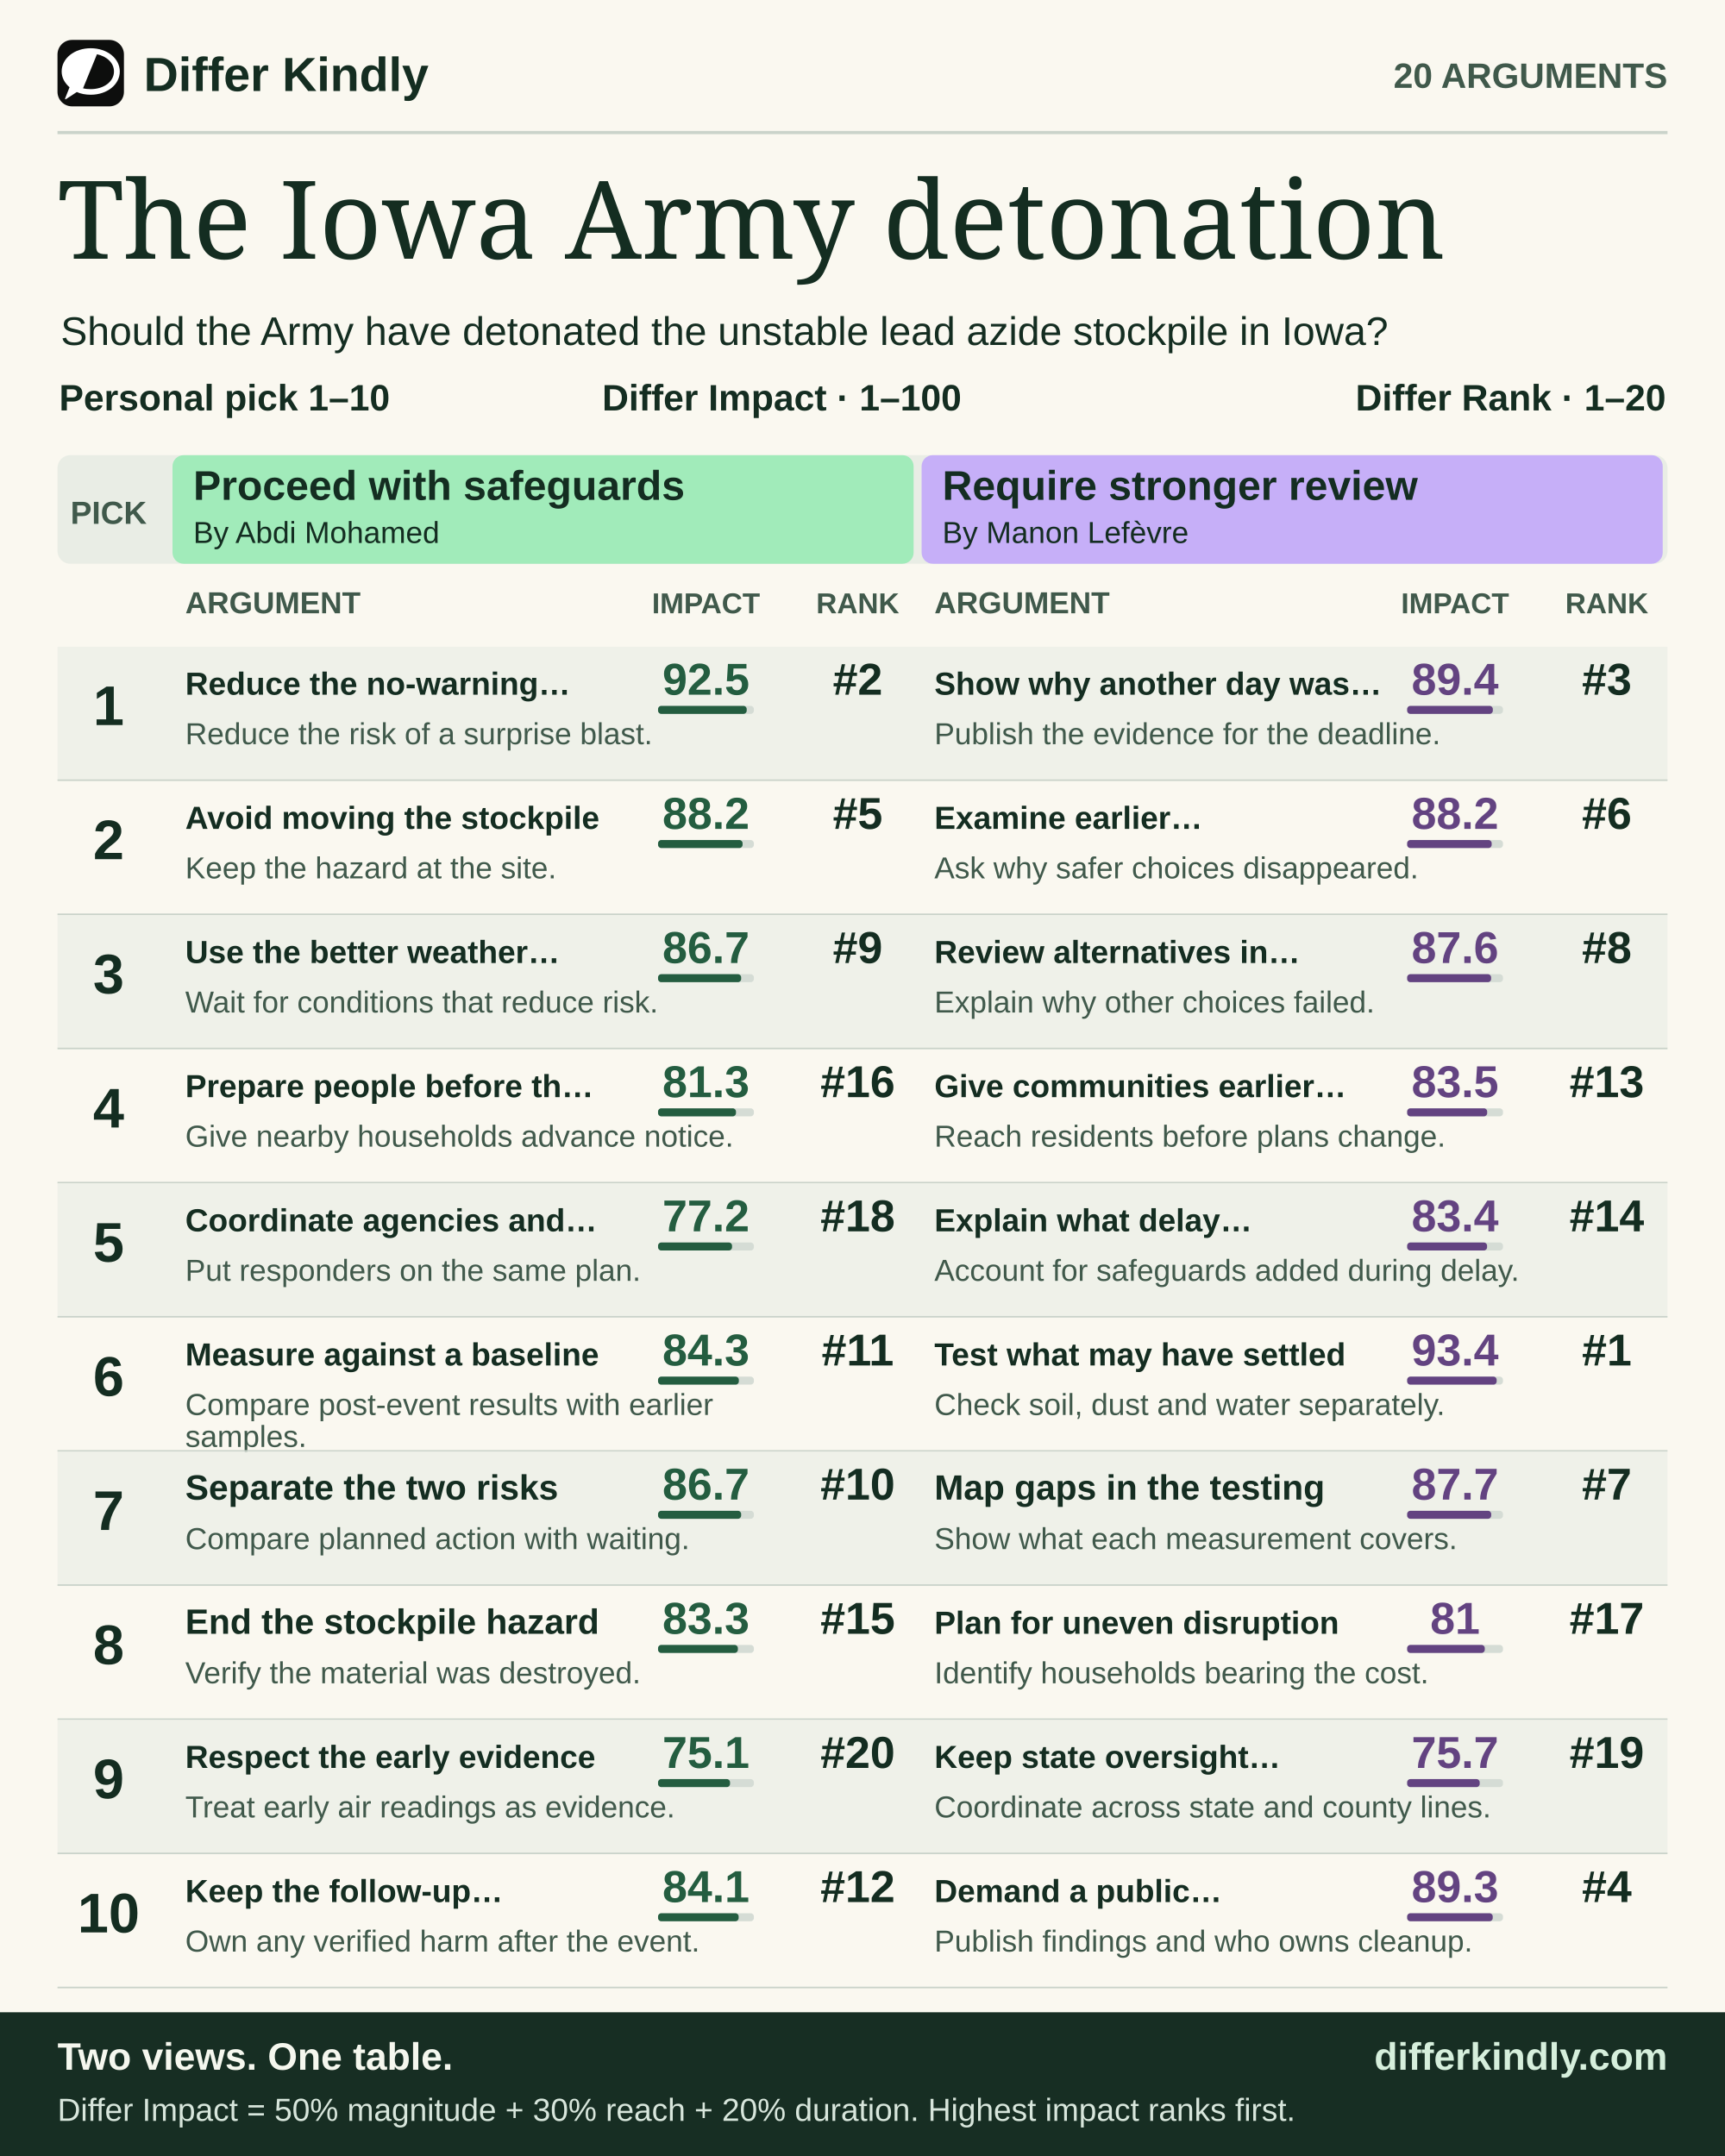
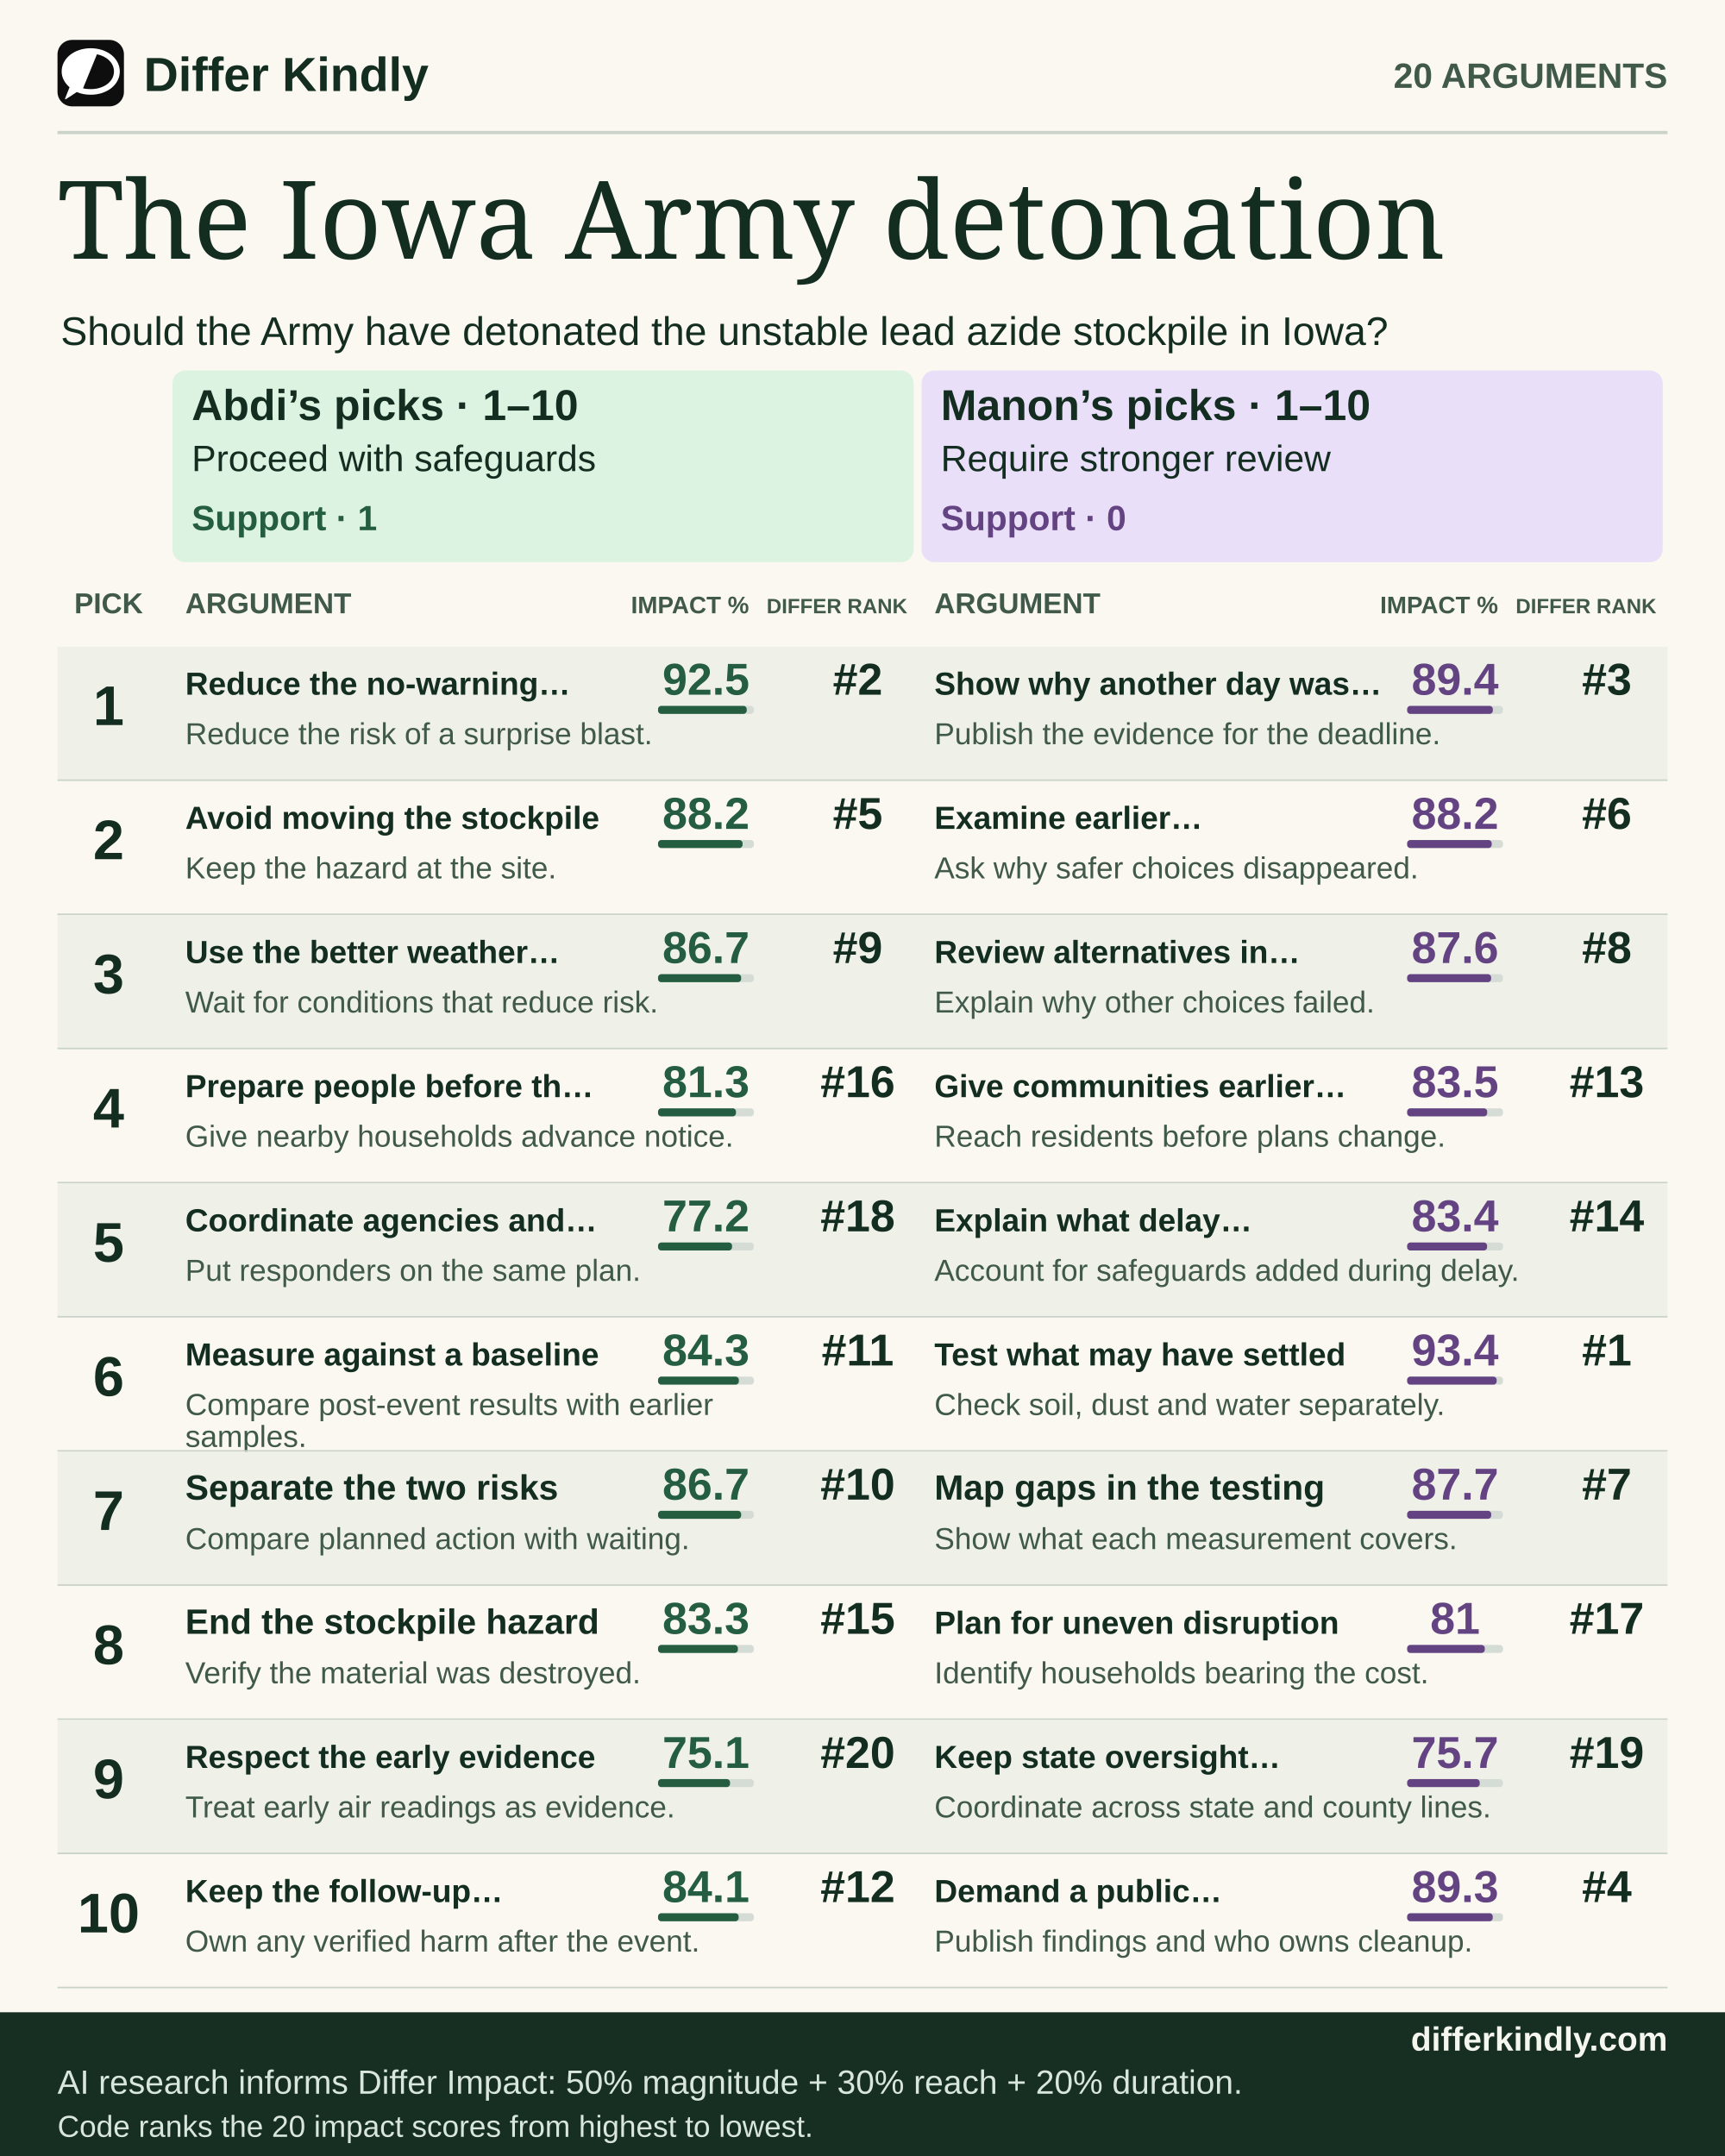
<svg xmlns="http://www.w3.org/2000/svg" width="1080" height="1350" viewBox="0 0 1080 1350" data-poster-format="impact-v2" data-rank-method="differ-rank-v1" role="img" font-family="Arial, sans-serif">
  <rect x="0" y="0" width="1080" height="1350" rx="0" fill="#faf8f0" />
  <g transform="translate(36 25) scale(1.30)">
    <rect width="32" height="32" rx="7" fill="#0d0e0d" />
    <path fill="white" fill-rule="evenodd" d="M16 4C23.9 4 30 8.9 30 15.2S23.9 26.4 16 26.4C13.6 26.4 11.3 26 9.3 25.1L4.1 28.5Q3.5 28.8 3.7 28.1L5.8 22.8C3.4 20.7 2 18.1 2 15.2C2 8.9 8.1 4 16 4ZM19 6.9L12.3 23.3C13.5 23.6 14.7 23.7 16 23.7C22.4 23.7 27.2 20 27.2 15.2C27.2 11.1 23.8 7.9 19 6.9Z" />
  </g>
  <text x="90" y="57" font-size="30" font-weight="700" fill="#142d21">Differ Kindly</text>
  <text x="1044" y="55" font-size="22" font-weight="700" fill="#40594b" text-anchor="end">20 ARGUMENTS</text>
  <rect x="36" y="82" width="1008" height="2" rx="0" fill="#cad3ca" />
  <text x="36" y="162" font-size="68" font-weight="500" fill="#142d21" font-family="Georgia, serif">The Iowa Army detonation</text>
  <text x="38" y="216" font-size="25" font-weight="400" fill="#142d21">Should the Army have detonated the unstable lead azide stockpile in Iowa?</text>
-   <text x="37" y="257" font-size="23" font-weight="700" fill="#142d21">Personal pick 1–10</text>
-   <text x="377" y="257" font-size="23" font-weight="700" fill="#142d21">Differ Impact · 1–100</text>
-   <text x="1043" y="257" font-size="23" font-weight="700" fill="#142d21" text-anchor="end">Differ Rank · 1–20</text>
-   <rect x="36" y="285" width="1008" height="68" rx="8" fill="#e9ede5" />
-   <text x="68" y="328" font-size="20" font-weight="700" fill="#40594b" text-anchor="middle">PICK</text>
-   <rect x="108" y="285" width="464" height="68" rx="7" fill="#a1ebba" />
-   <text x="121" y="313" font-size="26" font-weight="700" fill="#142d21">Proceed with safeguards</text>
-   <text x="121" y="340" font-size="19" font-weight="500" fill="#142d21" data-byline="0">By Abdi Mohamed</text>
-   <text x="116" y="384" font-size="19" font-weight="700" fill="#40594b">ARGUMENT</text>
-   <text x="442" y="384" font-size="18" font-weight="700" fill="#40594b" text-anchor="middle">IMPACT</text>
-   <text x="537" y="384" font-size="18" font-weight="700" fill="#40594b" text-anchor="middle">RANK</text>
-   <rect x="577" y="285" width="464" height="68" rx="7" fill="#c6aff8" />
-   <text x="590" y="313" font-size="26" font-weight="700" fill="#142d21">Require stronger review</text>
-   <text x="590" y="340" font-size="19" font-weight="500" fill="#142d21" data-byline="1">By Manon Lefèvre</text>
-   <text x="585" y="384" font-size="19" font-weight="700" fill="#40594b">ARGUMENT</text>
-   <text x="911" y="384" font-size="18" font-weight="700" fill="#40594b" text-anchor="middle">IMPACT</text>
-   <text x="1006" y="384" font-size="18" font-weight="700" fill="#40594b" text-anchor="middle">RANK</text>
+   <text x="68" y="384" font-size="18" font-weight="700" fill="#40594b" text-anchor="middle">PICK</text>
+   <g data-position-column="0" data-label="Proceed with safeguards" data-author="Abdi Mohamed">
+     <rect x="108" y="232" width="464" height="120" rx="8" fill="#dcf3e1" />
+     <text x="120" y="263" font-size="27" font-weight="700" fill="#142d21" data-pick-name="Abdi" data-byline="0">Abdi’s picks · 1–10</text>
+     <text x="120" y="295" font-size="23" font-weight="500" fill="#142d21">Proceed with safeguards</text>
+     <text x="120" y="332" font-size="22" font-weight="700" fill="#245d40" data-position-support="0">Support · 1</text>
+     <text x="116" y="384" font-size="18" font-weight="700" fill="#40594b">ARGUMENT</text>
+     <text x="432" y="384" font-size="15" font-weight="700" fill="#40594b" text-anchor="middle">IMPACT %</text>
+     <text x="524" y="384" font-size="13" font-weight="700" fill="#40594b" text-anchor="middle">DIFFER RANK</text>
+   </g>
+   <g data-position-column="1" data-label="Require stronger review" data-author="Manon Lefèvre">
+     <rect x="577" y="232" width="464" height="120" rx="8" fill="#e9dff8" />
+     <text x="589" y="263" font-size="27" font-weight="700" fill="#142d21" data-pick-name="Manon" data-byline="1">Manon’s picks · 1–10</text>
+     <text x="589" y="295" font-size="23" font-weight="500" fill="#142d21">Require stronger review</text>
+     <text x="589" y="332" font-size="22" font-weight="700" fill="#634381" data-position-support="1">Support · 0</text>
+     <text x="585" y="384" font-size="18" font-weight="700" fill="#40594b">ARGUMENT</text>
+     <text x="901" y="384" font-size="15" font-weight="700" fill="#40594b" text-anchor="middle">IMPACT %</text>
+     <text x="993" y="384" font-size="13" font-weight="700" fill="#40594b" text-anchor="middle">DIFFER RANK</text>
+   </g>
  <rect x="36" y="405" width="1008" height="83" rx="0" fill="#eff1e9" />
  <text x="68" y="454" font-size="35" font-weight="700" fill="#142d21" text-anchor="middle">1</text>
  <g data-argument-id="ccd224e2-6e19-5671-aa29-c261f06b53bd" data-reader-id="ccd224e2-6e19-5671-aa29-c261f06b53bd" data-rank="2" data-impact="92.5" data-author="Abdi Mohamed" data-confidence="moderate" data-explanation="Estimated magnitude 98/100, reach 87/100 and duration 87/100." data-pick="1" data-side="0">
    <path data-hit="" d="M108 405h464v83h-464z" fill="transparent" />
    <text x="116" y="435" font-size="20" font-weight="700" fill="#142d21">Reduce the no-warning…</text>
    <text x="442" y="435" font-size="28" font-weight="700" fill="#245d40" text-anchor="middle" data-metric="impact">92.5</text>
    <rect x="412" y="442" width="60" height="5" rx="2" fill="#d5dcd5" />
    <rect x="412" y="442" width="55.5" height="5" rx="2" fill="#245d40" />
    <text x="537" y="435" font-size="28" font-weight="700" fill="#142d21" text-anchor="middle" data-metric="rank">#2</text>
    <text x="116" y="466" font-size="19" font-weight="400" fill="#40594b">Reduce the risk of a surprise blast.</text>
  </g>
  <g data-argument-id="993b1935-71d5-55e1-84ca-87ce53bfeb2d" data-reader-id="993b1935-71d5-55e1-84ca-87ce53bfeb2d" data-rank="3" data-impact="89.4" data-author="Manon Lefèvre" data-confidence="moderate" data-explanation="Estimated magnitude 97/100, reach 79/100 and duration 86/100." data-pick="1" data-side="1">
    <path data-hit="" d="M577 405h464v83h-464z" fill="transparent" />
    <text x="585" y="435" font-size="20" font-weight="700" fill="#142d21">Show why another day was…</text>
    <text x="911" y="435" font-size="28" font-weight="700" fill="#634381" text-anchor="middle" data-metric="impact">89.4</text>
    <rect x="881" y="442" width="60" height="5" rx="2" fill="#d5dcd5" />
    <rect x="881" y="442" width="53.64" height="5" rx="2" fill="#634381" />
    <text x="1006" y="435" font-size="28" font-weight="700" fill="#142d21" text-anchor="middle" data-metric="rank">#3</text>
    <text x="585" y="466" font-size="19" font-weight="400" fill="#40594b">Publish the evidence for the deadline.</text>
  </g>
  <rect x="36" y="488" width="1008" height="1" rx="0" fill="#cad3ca" />
  <text x="68" y="538" font-size="35" font-weight="700" fill="#142d21" text-anchor="middle">2</text>
  <g data-argument-id="226622f9-1791-58cd-80bd-9cdf7a820f71" data-reader-id="226622f9-1791-58cd-80bd-9cdf7a820f71" data-rank="5" data-impact="88.2" data-author="Abdi Mohamed" data-confidence="moderate" data-explanation="Estimated magnitude 95/100, reach 79/100 and duration 85/100." data-pick="2" data-side="0">
    <path data-hit="" d="M108 489h464v83h-464z" fill="transparent" />
    <text x="116" y="519" font-size="20" font-weight="700" fill="#142d21">Avoid moving the stockpile</text>
    <text x="442" y="519" font-size="28" font-weight="700" fill="#245d40" text-anchor="middle" data-metric="impact">88.2</text>
    <rect x="412" y="526" width="60" height="5" rx="2" fill="#d5dcd5" />
    <rect x="412" y="526" width="52.92" height="5" rx="2" fill="#245d40" />
    <text x="537" y="519" font-size="28" font-weight="700" fill="#142d21" text-anchor="middle" data-metric="rank">#5</text>
    <text x="116" y="550" font-size="19" font-weight="400" fill="#40594b">Keep the hazard at the site.</text>
  </g>
  <g data-argument-id="44869e5e-7b1c-5f96-bb7c-107f76c59352" data-reader-id="44869e5e-7b1c-5f96-bb7c-107f76c59352" data-rank="6" data-impact="88.2" data-author="Manon Lefèvre" data-confidence="moderate" data-explanation="Estimated magnitude 89/100, reach 81/100 and duration 97/100." data-pick="2" data-side="1">
    <path data-hit="" d="M577 489h464v83h-464z" fill="transparent" />
    <text x="585" y="519" font-size="20" font-weight="700" fill="#142d21">Examine earlier…</text>
    <text x="911" y="519" font-size="28" font-weight="700" fill="#634381" text-anchor="middle" data-metric="impact">88.2</text>
    <rect x="881" y="526" width="60" height="5" rx="2" fill="#d5dcd5" />
    <rect x="881" y="526" width="52.92" height="5" rx="2" fill="#634381" />
    <text x="1006" y="519" font-size="28" font-weight="700" fill="#142d21" text-anchor="middle" data-metric="rank">#6</text>
    <text x="585" y="550" font-size="19" font-weight="400" fill="#40594b">Ask why safer choices disappeared.</text>
  </g>
  <rect x="36" y="572" width="1008" height="1" rx="0" fill="#cad3ca" />
  <rect x="36" y="573" width="1008" height="83" rx="0" fill="#eff1e9" />
  <text x="68" y="622" font-size="35" font-weight="700" fill="#142d21" text-anchor="middle">3</text>
  <g data-argument-id="e20f4108-4c85-5ed0-bbb0-638453e5fd9a" data-reader-id="e20f4108-4c85-5ed0-bbb0-638453e5fd9a" data-rank="9" data-impact="86.7" data-author="Abdi Mohamed" data-confidence="high" data-explanation="Estimated magnitude 89/100, reach 90/100 and duration 76/100." data-pick="3" data-side="0">
    <path data-hit="" d="M108 573h464v83h-464z" fill="transparent" />
    <text x="116" y="603" font-size="20" font-weight="700" fill="#142d21">Use the better weather…</text>
    <text x="442" y="603" font-size="28" font-weight="700" fill="#245d40" text-anchor="middle" data-metric="impact">86.7</text>
    <rect x="412" y="610" width="60" height="5" rx="2" fill="#d5dcd5" />
    <rect x="412" y="610" width="52.02" height="5" rx="2" fill="#245d40" />
    <text x="537" y="603" font-size="28" font-weight="700" fill="#142d21" text-anchor="middle" data-metric="rank">#9</text>
    <text x="116" y="634" font-size="19" font-weight="400" fill="#40594b">Wait for conditions that reduce risk.</text>
  </g>
  <g data-argument-id="d3236afd-d48b-5bbc-b6fe-6f4d9cfe472e" data-reader-id="d3236afd-d48b-5bbc-b6fe-6f4d9cfe472e" data-rank="8" data-impact="87.6" data-author="Manon Lefèvre" data-confidence="moderate" data-explanation="Estimated magnitude 92/100, reach 82/100 and duration 85/100." data-pick="3" data-side="1">
    <path data-hit="" d="M577 573h464v83h-464z" fill="transparent" />
    <text x="585" y="603" font-size="20" font-weight="700" fill="#142d21">Review alternatives in…</text>
    <text x="911" y="603" font-size="28" font-weight="700" fill="#634381" text-anchor="middle" data-metric="impact">87.6</text>
    <rect x="881" y="610" width="60" height="5" rx="2" fill="#d5dcd5" />
    <rect x="881" y="610" width="52.56" height="5" rx="2" fill="#634381" />
    <text x="1006" y="603" font-size="28" font-weight="700" fill="#142d21" text-anchor="middle" data-metric="rank">#8</text>
    <text x="585" y="634" font-size="19" font-weight="400" fill="#40594b">Explain why other choices failed.</text>
  </g>
  <rect x="36" y="656" width="1008" height="1" rx="0" fill="#cad3ca" />
  <text x="68" y="706" font-size="35" font-weight="700" fill="#142d21" text-anchor="middle">4</text>
  <g data-argument-id="fb83a53c-62ab-5540-91f4-4e63412351d9" data-reader-id="fb83a53c-62ab-5540-91f4-4e63412351d9" data-rank="16" data-impact="81.3" data-author="Abdi Mohamed" data-confidence="high" data-explanation="Estimated magnitude 82/100, reach 87/100 and duration 71/100." data-pick="4" data-side="0">
    <path data-hit="" d="M108 657h464v83h-464z" fill="transparent" />
    <text x="116" y="687" font-size="20" font-weight="700" fill="#142d21">Prepare people before th…</text>
    <text x="442" y="687" font-size="28" font-weight="700" fill="#245d40" text-anchor="middle" data-metric="impact">81.3</text>
    <rect x="412" y="694" width="60" height="5" rx="2" fill="#d5dcd5" />
    <rect x="412" y="694" width="48.78" height="5" rx="2" fill="#245d40" />
    <text x="537" y="687" font-size="28" font-weight="700" fill="#142d21" text-anchor="middle" data-metric="rank">#16</text>
    <text x="116" y="718" font-size="19" font-weight="400" fill="#40594b">Give nearby households advance notice.</text>
  </g>
  <g data-argument-id="86ef5988-a8ce-50b5-81c5-a044e2a163c7" data-reader-id="86ef5988-a8ce-50b5-81c5-a044e2a163c7" data-rank="13" data-impact="83.5" data-author="Manon Lefèvre" data-confidence="high" data-explanation="Estimated magnitude 86/100, reach 87/100 and duration 72/100." data-pick="4" data-side="1">
    <path data-hit="" d="M577 657h464v83h-464z" fill="transparent" />
    <text x="585" y="687" font-size="20" font-weight="700" fill="#142d21">Give communities earlier…</text>
    <text x="911" y="687" font-size="28" font-weight="700" fill="#634381" text-anchor="middle" data-metric="impact">83.5</text>
    <rect x="881" y="694" width="60" height="5" rx="2" fill="#d5dcd5" />
    <rect x="881" y="694" width="50.1" height="5" rx="2" fill="#634381" />
    <text x="1006" y="687" font-size="28" font-weight="700" fill="#142d21" text-anchor="middle" data-metric="rank">#13</text>
    <text x="585" y="718" font-size="19" font-weight="400" fill="#40594b">Reach residents before plans change.</text>
  </g>
  <rect x="36" y="740" width="1008" height="1" rx="0" fill="#cad3ca" />
  <rect x="36" y="741" width="1008" height="83" rx="0" fill="#eff1e9" />
  <text x="68" y="790" font-size="35" font-weight="700" fill="#142d21" text-anchor="middle">5</text>
  <g data-argument-id="4968ab58-a8a7-5902-bcd9-6d9217e85945" data-reader-id="4968ab58-a8a7-5902-bcd9-6d9217e85945" data-rank="18" data-impact="77.2" data-author="Abdi Mohamed" data-confidence="high" data-explanation="Estimated magnitude 79/100, reach 81/100 and duration 67/100." data-pick="5" data-side="0">
    <path data-hit="" d="M108 741h464v83h-464z" fill="transparent" />
    <text x="116" y="771" font-size="20" font-weight="700" fill="#142d21">Coordinate agencies and…</text>
    <text x="442" y="771" font-size="28" font-weight="700" fill="#245d40" text-anchor="middle" data-metric="impact">77.2</text>
    <rect x="412" y="778" width="60" height="5" rx="2" fill="#d5dcd5" />
    <rect x="412" y="778" width="46.32" height="5" rx="2" fill="#245d40" />
    <text x="537" y="771" font-size="28" font-weight="700" fill="#142d21" text-anchor="middle" data-metric="rank">#18</text>
    <text x="116" y="802" font-size="19" font-weight="400" fill="#40594b">Put responders on the same plan.</text>
  </g>
  <g data-argument-id="ba85e709-704f-587e-843a-5e7d3fa5340c" data-reader-id="ba85e709-704f-587e-843a-5e7d3fa5340c" data-rank="14" data-impact="83.4" data-author="Manon Lefèvre" data-confidence="high" data-explanation="Estimated magnitude 86/100, reach 84/100 and duration 76/100." data-pick="5" data-side="1">
    <path data-hit="" d="M577 741h464v83h-464z" fill="transparent" />
    <text x="585" y="771" font-size="20" font-weight="700" fill="#142d21">Explain what delay…</text>
    <text x="911" y="771" font-size="28" font-weight="700" fill="#634381" text-anchor="middle" data-metric="impact">83.4</text>
    <rect x="881" y="778" width="60" height="5" rx="2" fill="#d5dcd5" />
    <rect x="881" y="778" width="50.04" height="5" rx="2" fill="#634381" />
    <text x="1006" y="771" font-size="28" font-weight="700" fill="#142d21" text-anchor="middle" data-metric="rank">#14</text>
    <text x="585" y="802" font-size="19" font-weight="400" fill="#40594b">Account for safeguards added during delay.</text>
  </g>
  <rect x="36" y="824" width="1008" height="1" rx="0" fill="#cad3ca" />
  <text x="68" y="874" font-size="35" font-weight="700" fill="#142d21" text-anchor="middle">6</text>
  <g data-argument-id="15d2abb5-2e2f-5aed-a54b-80cb54b237d1" data-reader-id="15d2abb5-2e2f-5aed-a54b-80cb54b237d1" data-rank="11" data-impact="84.3" data-author="Abdi Mohamed" data-confidence="high" data-explanation="Estimated magnitude 85/100, reach 80/100 and duration 89/100." data-pick="6" data-side="0">
    <path data-hit="" d="M108 825h464v83h-464z" fill="transparent" />
    <text x="116" y="855" font-size="20" font-weight="700" fill="#142d21">Measure against a baseline</text>
    <text x="442" y="855" font-size="28" font-weight="700" fill="#245d40" text-anchor="middle" data-metric="impact">84.3</text>
    <rect x="412" y="862" width="60" height="5" rx="2" fill="#d5dcd5" />
    <rect x="412" y="862" width="50.58" height="5" rx="2" fill="#245d40" />
    <text x="537" y="855" font-size="28" font-weight="700" fill="#142d21" text-anchor="middle" data-metric="rank">#11</text>
    <text x="116" y="886" font-size="19" font-weight="400" fill="#40594b">Compare post-event results with earlier</text>
    <text x="116" y="906" font-size="19" font-weight="400" fill="#40594b">samples.</text>
  </g>
  <g data-argument-id="23fa584e-64a7-5564-ae28-5bee5c2e45fa" data-reader-id="23fa584e-64a7-5564-ae28-5bee5c2e45fa" data-rank="1" data-impact="93.4" data-author="Manon Lefèvre" data-confidence="high" data-explanation="Estimated magnitude 95/100, reach 89/100 and duration 96/100." data-pick="6" data-side="1">
    <path data-hit="" d="M577 825h464v83h-464z" fill="transparent" />
    <text x="585" y="855" font-size="20" font-weight="700" fill="#142d21">Test what may have settled</text>
    <text x="911" y="855" font-size="28" font-weight="700" fill="#634381" text-anchor="middle" data-metric="impact">93.4</text>
    <rect x="881" y="862" width="60" height="5" rx="2" fill="#d5dcd5" />
    <rect x="881" y="862" width="56.04" height="5" rx="2" fill="#634381" />
    <text x="1006" y="855" font-size="28" font-weight="700" fill="#142d21" text-anchor="middle" data-metric="rank">#1</text>
    <text x="585" y="886" font-size="19" font-weight="400" fill="#40594b">Check soil, dust and water separately.</text>
  </g>
  <rect x="36" y="908" width="1008" height="1" rx="0" fill="#cad3ca" />
  <rect x="36" y="909" width="1008" height="83" rx="0" fill="#eff1e9" />
  <text x="68" y="958" font-size="35" font-weight="700" fill="#142d21" text-anchor="middle">7</text>
  <g data-argument-id="786cfeba-4ad0-5448-9e40-e35f9c2ce08e" data-reader-id="786cfeba-4ad0-5448-9e40-e35f9c2ce08e" data-rank="10" data-impact="86.7" data-author="Abdi Mohamed" data-confidence="moderate" data-explanation="Estimated magnitude 92/100, reach 81/100 and duration 82/100." data-pick="7" data-side="0">
    <path data-hit="" d="M108 909h464v83h-464z" fill="transparent" />
    <text x="116" y="939" font-size="22" font-weight="700" fill="#142d21">Separate the two risks</text>
    <text x="442" y="939" font-size="28" font-weight="700" fill="#245d40" text-anchor="middle" data-metric="impact">86.7</text>
    <rect x="412" y="946" width="60" height="5" rx="2" fill="#d5dcd5" />
    <rect x="412" y="946" width="52.02" height="5" rx="2" fill="#245d40" />
    <text x="537" y="939" font-size="28" font-weight="700" fill="#142d21" text-anchor="middle" data-metric="rank">#10</text>
    <text x="116" y="970" font-size="19" font-weight="400" fill="#40594b">Compare planned action with waiting.</text>
  </g>
  <g data-argument-id="365e950b-4907-5d17-9303-3d1019d1094e" data-reader-id="365e950b-4907-5d17-9303-3d1019d1094e" data-rank="7" data-impact="87.7" data-author="Manon Lefèvre" data-confidence="high" data-explanation="Estimated magnitude 87/100, reach 88/100 and duration 89/100." data-pick="7" data-side="1">
    <path data-hit="" d="M577 909h464v83h-464z" fill="transparent" />
    <text x="585" y="939" font-size="22" font-weight="700" fill="#142d21">Map gaps in the testing</text>
    <text x="911" y="939" font-size="28" font-weight="700" fill="#634381" text-anchor="middle" data-metric="impact">87.7</text>
    <rect x="881" y="946" width="60" height="5" rx="2" fill="#d5dcd5" />
    <rect x="881" y="946" width="52.62" height="5" rx="2" fill="#634381" />
    <text x="1006" y="939" font-size="28" font-weight="700" fill="#142d21" text-anchor="middle" data-metric="rank">#7</text>
    <text x="585" y="970" font-size="19" font-weight="400" fill="#40594b">Show what each measurement covers.</text>
  </g>
  <rect x="36" y="992" width="1008" height="1" rx="0" fill="#cad3ca" />
  <text x="68" y="1042" font-size="35" font-weight="700" fill="#142d21" text-anchor="middle">8</text>
  <g data-argument-id="6cd83dbb-0bac-5f94-a983-0160f6429787" data-reader-id="6cd83dbb-0bac-5f94-a983-0160f6429787" data-rank="15" data-impact="83.3" data-author="Abdi Mohamed" data-confidence="high" data-explanation="Estimated magnitude 87/100, reach 76/100 and duration 85/100." data-pick="8" data-side="0">
    <path data-hit="" d="M108 993h464v83h-464z" fill="transparent" />
    <text x="116" y="1023" font-size="22" font-weight="700" fill="#142d21">End the stockpile hazard</text>
    <text x="442" y="1023" font-size="28" font-weight="700" fill="#245d40" text-anchor="middle" data-metric="impact">83.3</text>
    <rect x="412" y="1030" width="60" height="5" rx="2" fill="#d5dcd5" />
    <rect x="412" y="1030" width="49.98" height="5" rx="2" fill="#245d40" />
    <text x="537" y="1023" font-size="28" font-weight="700" fill="#142d21" text-anchor="middle" data-metric="rank">#15</text>
    <text x="116" y="1054" font-size="19" font-weight="400" fill="#40594b">Verify the material was destroyed.</text>
  </g>
  <g data-argument-id="d4d4c8b3-3142-5a6f-868a-444fc5cb56b3" data-reader-id="d4d4c8b3-3142-5a6f-868a-444fc5cb56b3" data-rank="17" data-impact="81" data-author="Manon Lefèvre" data-confidence="high" data-explanation="Estimated magnitude 81/100, reach 85/100 and duration 75/100." data-pick="8" data-side="1">
    <path data-hit="" d="M577 993h464v83h-464z" fill="transparent" />
    <text x="585" y="1023" font-size="20" font-weight="700" fill="#142d21">Plan for uneven disruption</text>
    <text x="911" y="1023" font-size="28" font-weight="700" fill="#634381" text-anchor="middle" data-metric="impact">81</text>
    <rect x="881" y="1030" width="60" height="5" rx="2" fill="#d5dcd5" />
    <rect x="881" y="1030" width="48.6" height="5" rx="2" fill="#634381" />
    <text x="1006" y="1023" font-size="28" font-weight="700" fill="#142d21" text-anchor="middle" data-metric="rank">#17</text>
    <text x="585" y="1054" font-size="19" font-weight="400" fill="#40594b">Identify households bearing the cost.</text>
  </g>
  <rect x="36" y="1076" width="1008" height="1" rx="0" fill="#cad3ca" />
  <rect x="36" y="1077" width="1008" height="83" rx="0" fill="#eff1e9" />
  <text x="68" y="1126" font-size="35" font-weight="700" fill="#142d21" text-anchor="middle">9</text>
  <g data-argument-id="d99e1c48-f402-5f77-a5c3-390710d18877" data-reader-id="d99e1c48-f402-5f77-a5c3-390710d18877" data-rank="20" data-impact="75.1" data-author="Abdi Mohamed" data-confidence="high" data-explanation="Estimated magnitude 77/100, reach 80/100 and duration 63/100." data-pick="9" data-side="0">
    <path data-hit="" d="M108 1077h464v83h-464z" fill="transparent" />
    <text x="116" y="1107" font-size="20" font-weight="700" fill="#142d21">Respect the early evidence</text>
    <text x="442" y="1107" font-size="28" font-weight="700" fill="#245d40" text-anchor="middle" data-metric="impact">75.1</text>
    <rect x="412" y="1114" width="60" height="5" rx="2" fill="#d5dcd5" />
    <rect x="412" y="1114" width="45.06" height="5" rx="2" fill="#245d40" />
    <text x="537" y="1107" font-size="28" font-weight="700" fill="#142d21" text-anchor="middle" data-metric="rank">#20</text>
    <text x="116" y="1138" font-size="19" font-weight="400" fill="#40594b">Treat early air readings as evidence.</text>
  </g>
  <g data-argument-id="e3176d74-73e9-5254-9f0a-dcc48dcf8299" data-reader-id="e3176d74-73e9-5254-9f0a-dcc48dcf8299" data-rank="19" data-impact="75.7" data-author="Manon Lefèvre" data-confidence="high" data-explanation="Estimated magnitude 74/100, reach 77/100 and duration 78/100." data-pick="9" data-side="1">
    <path data-hit="" d="M577 1077h464v83h-464z" fill="transparent" />
    <text x="585" y="1107" font-size="20" font-weight="700" fill="#142d21">Keep state oversight…</text>
    <text x="911" y="1107" font-size="28" font-weight="700" fill="#634381" text-anchor="middle" data-metric="impact">75.7</text>
    <rect x="881" y="1114" width="60" height="5" rx="2" fill="#d5dcd5" />
    <rect x="881" y="1114" width="45.42" height="5" rx="2" fill="#634381" />
    <text x="1006" y="1107" font-size="28" font-weight="700" fill="#142d21" text-anchor="middle" data-metric="rank">#19</text>
    <text x="585" y="1138" font-size="19" font-weight="400" fill="#40594b">Coordinate across state and county lines.</text>
  </g>
  <rect x="36" y="1160" width="1008" height="1" rx="0" fill="#cad3ca" />
  <text x="68" y="1210" font-size="35" font-weight="700" fill="#142d21" text-anchor="middle">10</text>
  <g data-argument-id="8a0ea2db-25f7-5742-96c8-bfb5d033b5cf" data-reader-id="8a0ea2db-25f7-5742-96c8-bfb5d033b5cf" data-rank="12" data-impact="84.1" data-author="Abdi Mohamed" data-confidence="moderate" data-explanation="Estimated magnitude 81/100, reach 84/100 and duration 92/100." data-pick="10" data-side="0">
    <path data-hit="" d="M108 1161h464v83h-464z" fill="transparent" />
    <text x="116" y="1191" font-size="20" font-weight="700" fill="#142d21">Keep the follow-up…</text>
    <text x="442" y="1191" font-size="28" font-weight="700" fill="#245d40" text-anchor="middle" data-metric="impact">84.1</text>
    <rect x="412" y="1198" width="60" height="5" rx="2" fill="#d5dcd5" />
    <rect x="412" y="1198" width="50.46" height="5" rx="2" fill="#245d40" />
    <text x="537" y="1191" font-size="28" font-weight="700" fill="#142d21" text-anchor="middle" data-metric="rank">#12</text>
    <text x="116" y="1222" font-size="19" font-weight="400" fill="#40594b">Own any verified harm after the event.</text>
  </g>
  <g data-argument-id="967d98ef-9764-5535-93c7-1aa99e173e6c" data-reader-id="967d98ef-9764-5535-93c7-1aa99e173e6c" data-rank="4" data-impact="89.3" data-author="Manon Lefèvre" data-confidence="moderate" data-explanation="Estimated magnitude 86/100, reach 89/100 and duration 98/100." data-pick="10" data-side="1">
    <path data-hit="" d="M577 1161h464v83h-464z" fill="transparent" />
    <text x="585" y="1191" font-size="20" font-weight="700" fill="#142d21">Demand a public…</text>
    <text x="911" y="1191" font-size="28" font-weight="700" fill="#634381" text-anchor="middle" data-metric="impact">89.3</text>
    <rect x="881" y="1198" width="60" height="5" rx="2" fill="#d5dcd5" />
    <rect x="881" y="1198" width="53.58" height="5" rx="2" fill="#634381" />
    <text x="1006" y="1191" font-size="28" font-weight="700" fill="#142d21" text-anchor="middle" data-metric="rank">#4</text>
    <text x="585" y="1222" font-size="19" font-weight="400" fill="#40594b">Publish findings and who owns cleanup.</text>
  </g>
  <rect x="36" y="1244" width="1008" height="1" rx="0" fill="#cad3ca" />
-   <rect x="0" y="1260" width="1080" height="90" rx="0" fill="#172e23" />
-   <text x="36" y="1296" font-size="24" font-weight="700" fill="#f5f7ee" data-activity="">Two views. One table.</text>
-   <text x="1044" y="1296" font-size="24" font-weight="700" fill="#d6efdc" text-anchor="end">differkindly.com</text>
-   <text x="36" y="1328" font-size="20" font-weight="400" fill="#d8e6dc" data-rubric="">Differ Impact = 50% magnitude + 30% reach + 20% duration. Highest impact ranks first.</text>
+   <rect x="0" y="1260" width="1080" height="90" fill="#172e23" />
+   <text x="36" y="1284" font-size="22" font-weight="700" fill="#f5f7ee" data-activity="" />
+   <text x="1044" y="1284" font-size="21" font-weight="700" fill="#f5f7ee" text-anchor="end">differkindly.com</text>
+   <text x="36" y="1311" font-size="21" font-weight="400" fill="#d8e6dc" data-rubric="">AI research informs Differ Impact: 50% magnitude + 30% reach + 20% duration.</text>
+   <text x="36" y="1338" font-size="19" font-weight="400" fill="#d8e6dc">Code ranks the 20 impact scores from highest to lowest.</text>
+   <text x="1044" y="1338" font-size="17" font-weight="400" fill="#d8e6dc" text-anchor="end" data-audience="" />
</svg>
